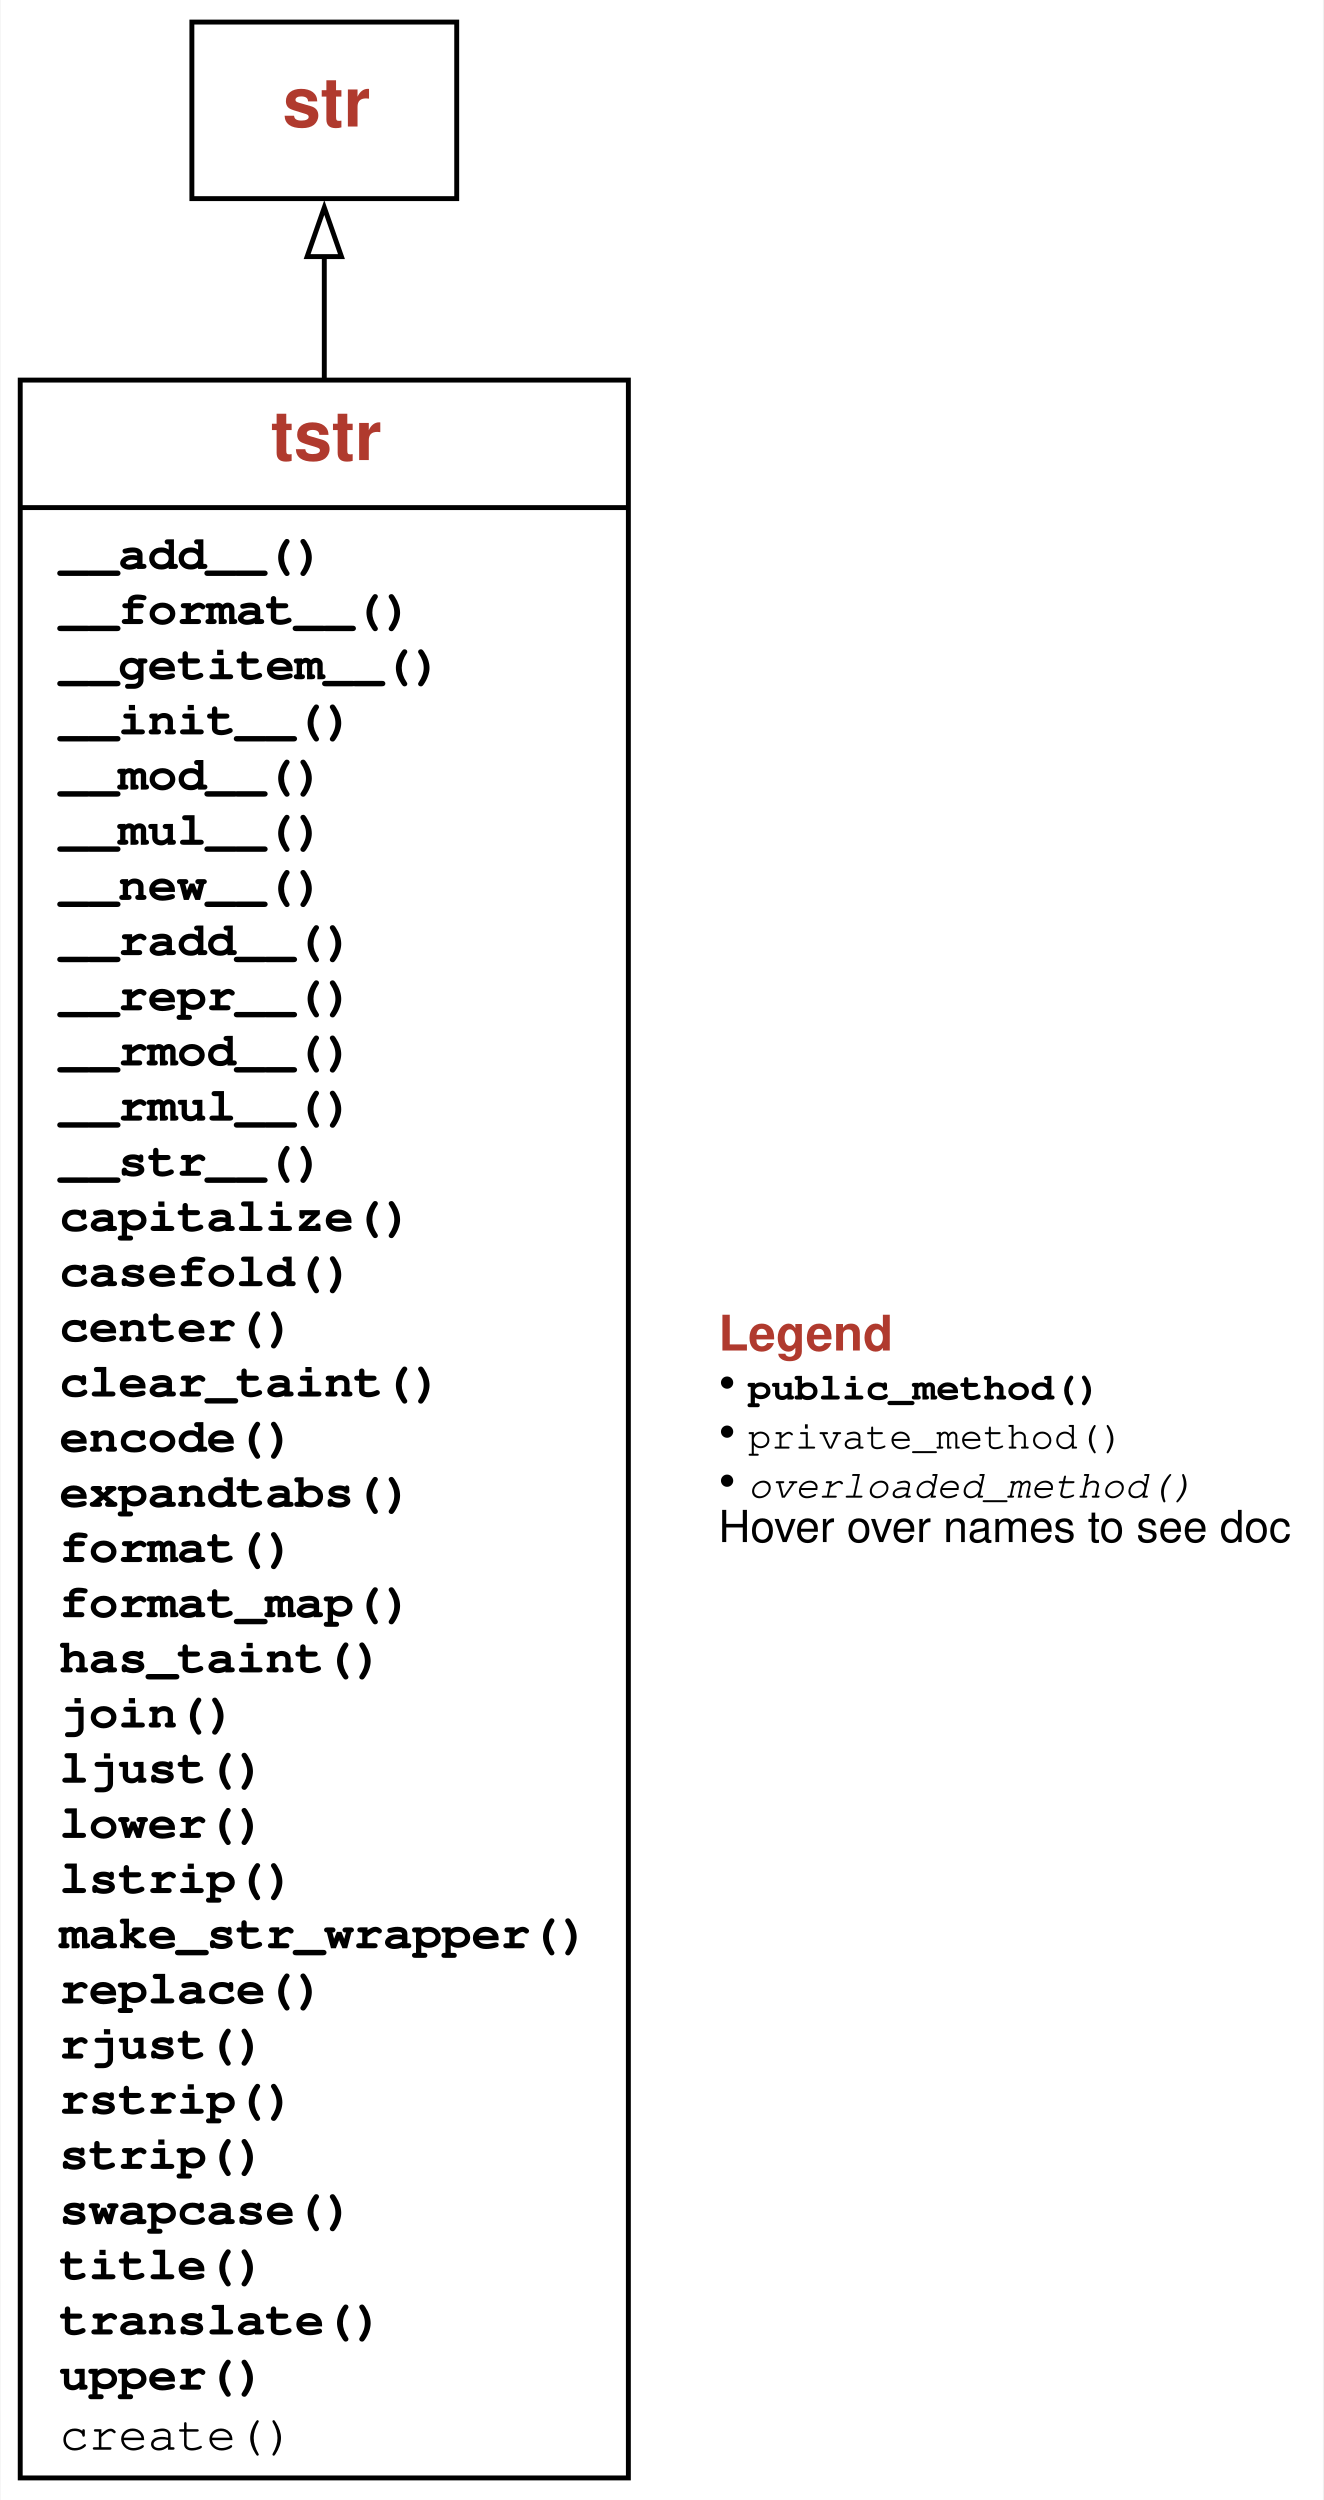
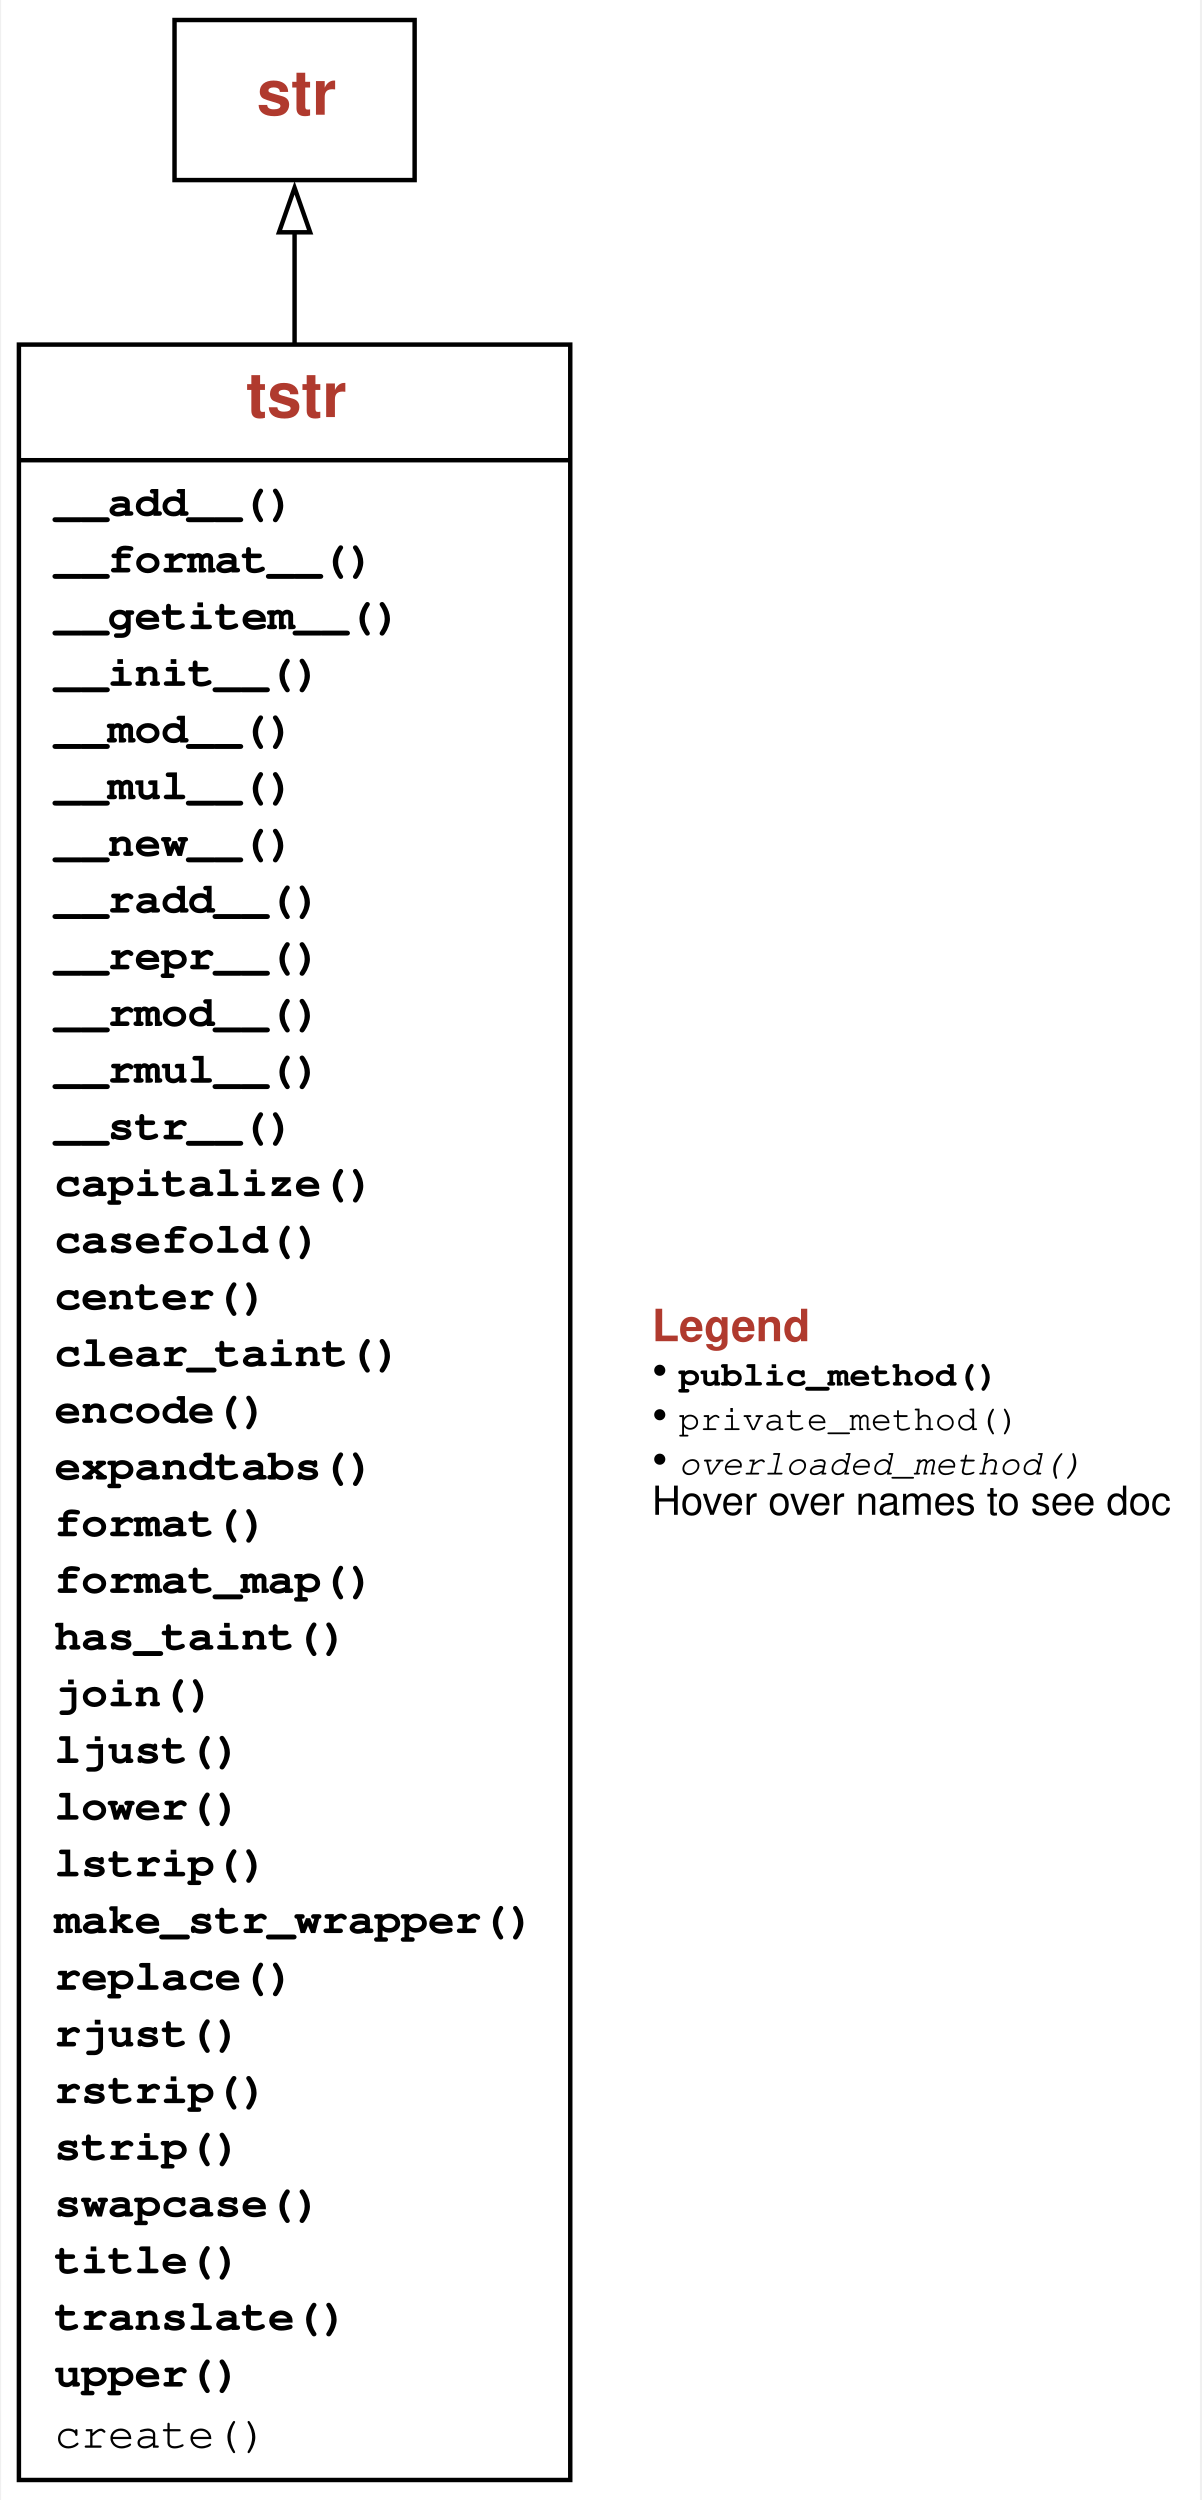
- <svg xmlns="http://www.w3.org/2000/svg" xmlns:xlink="http://www.w3.org/1999/xlink" width="270pt" height="510pt" viewBox="0.00 0.00 269.62 509.75">
-   <g id="graph0" class="graph" transform="scale(1 1) rotate(0) translate(4 505.75)">
+ <svg xmlns="http://www.w3.org/2000/svg" xmlns:xlink="http://www.w3.org/1999/xlink" width="270pt" height="562pt" viewBox="0.00 0.00 269.62 562.25">
+   <g id="graph0" class="graph" transform="scale(1 1) rotate(0) translate(4 558.25)">
    <g id="a_graph0">
      <a xlink:title="tstr class hierarchy">
-         <polygon fill="white" stroke="none" points="-4,4 -4,-505.75 265.62,-505.75 265.62,4 -4,4" />
+         <polygon fill="white" stroke="none" points="-4,4 -4,-558.25 265.62,-558.25 265.62,4 -4,4" />
      </a>
    </g>
    <g id="node1" class="node">
      <g id="a_node1">
        <a xlink:href="#" xlink:title="class tstr:&#10;Wrapper for strings, saving taint information">
-           <polygon fill="none" stroke="black" points="0,-0.5 0,-428.25 124,-428.25 124,-0.5 0,-0.5" />
-           <text text-anchor="start" x="51.12" y="-411.95" font-family="Patua One, Helvetica, sans-serif" font-weight="bold" font-size="14.00" fill="#b03a2e">tstr</text>
-           <polyline fill="none" stroke="black" points="0,-402.25 124,-402.25" />
+           <polygon fill="none" stroke="black" points="0,-0.5 0,-480.75 124,-480.75 124,-0.5 0,-0.5" />
+           <text text-anchor="start" x="51.12" y="-464.45" font-family="Patua One, Helvetica, sans-serif" font-weight="bold" font-size="14.00" fill="#b03a2e">tstr</text>
+           <polyline fill="none" stroke="black" points="0,-454.75 124,-454.75" />
          <g id="a_node1_0">
            <a xlink:href="#" xlink:title="tstr">
              <g id="a_node1_1">
                <a xlink:href="#" xlink:title="__add__(self, *args, **kwargs):&#10;Return self+value.">
-                   <text text-anchor="start" x="8" y="-389.75" font-family="'Fira Mono', 'Source Code Pro', 'Courier', monospace" font-weight="bold" font-size="10.00">__add__()</text>
+                   <text text-anchor="start" x="8" y="-442.25" font-family="'Fira Mono', 'Source Code Pro', 'Courier', monospace" font-weight="bold" font-size="10.00">__add__()</text>
                </a>
              </g>
              <g id="a_node1_2">
                <a xlink:href="#" xlink:title="__format__(self, *args, **kwargs):&#10;Return a formatted version of the string as described by format_spec.">
-                   <text text-anchor="start" x="8" y="-378.5" font-family="'Fira Mono', 'Source Code Pro', 'Courier', monospace" font-weight="bold" font-size="10.00">__format__()</text>
+                   <text text-anchor="start" x="8" y="-429.5" font-family="'Fira Mono', 'Source Code Pro', 'Courier', monospace" font-weight="bold" font-size="10.00">__format__()</text>
                </a>
              </g>
              <g id="a_node1_3">
                <a xlink:href="#" xlink:title="__getitem__(self, *args, **kwargs):&#10;Return self[key].">
-                   <text text-anchor="start" x="8" y="-367.25" font-family="'Fira Mono', 'Source Code Pro', 'Courier', monospace" font-weight="bold" font-size="10.00">__getitem__()</text>
+                   <text text-anchor="start" x="8" y="-416.75" font-family="'Fira Mono', 'Source Code Pro', 'Courier', monospace" font-weight="bold" font-size="10.00">__getitem__()</text>
                </a>
              </g>
              <g id="a_node1_4">
                <a xlink:href="#" xlink:title="__init__(self, value: Any, taint: Any = None, **kwargs) -&gt; None:&#10;Constructor.&#10;`value` is the string value the `tstr` object is to be constructed from.&#10;`taint` is an (optional) taint to be propagated to derived strings.">
-                   <text text-anchor="start" x="8" y="-356" font-family="'Fira Mono', 'Source Code Pro', 'Courier', monospace" font-weight="bold" font-size="10.00">__init__()</text>
+                   <text text-anchor="start" x="8" y="-404" font-family="'Fira Mono', 'Source Code Pro', 'Courier', monospace" font-weight="bold" font-size="10.00">__init__()</text>
                </a>
              </g>
              <g id="a_node1_5">
                <a xlink:href="#" xlink:title="__mod__(self, *args, **kwargs):&#10;Return self%value.">
-                   <text text-anchor="start" x="8" y="-344.75" font-family="'Fira Mono', 'Source Code Pro', 'Courier', monospace" font-weight="bold" font-size="10.00">__mod__()</text>
+                   <text text-anchor="start" x="8" y="-391.25" font-family="'Fira Mono', 'Source Code Pro', 'Courier', monospace" font-weight="bold" font-size="10.00">__mod__()</text>
                </a>
              </g>
              <g id="a_node1_6">
                <a xlink:href="#" xlink:title="__mul__(self, *args, **kwargs):&#10;Return self*value.">
-                   <text text-anchor="start" x="8" y="-333.5" font-family="'Fira Mono', 'Source Code Pro', 'Courier', monospace" font-weight="bold" font-size="10.00">__mul__()</text>
+                   <text text-anchor="start" x="8" y="-378.5" font-family="'Fira Mono', 'Source Code Pro', 'Courier', monospace" font-weight="bold" font-size="10.00">__mul__()</text>
                </a>
              </g>
              <g id="a_node1_7">
                <a xlink:href="#" xlink:title="__new__(cls, value, *args, **kw):&#10;Create a tstr() instance. Used internally.">
-                   <text text-anchor="start" x="8" y="-322.25" font-family="'Fira Mono', 'Source Code Pro', 'Courier', monospace" font-weight="bold" font-size="10.00">__new__()</text>
+                   <text text-anchor="start" x="8" y="-365.75" font-family="'Fira Mono', 'Source Code Pro', 'Courier', monospace" font-weight="bold" font-size="10.00">__new__()</text>
                </a>
              </g>
              <g id="a_node1_8">
                <a xlink:href="#" xlink:title="__radd__(self, value):&#10;Return value + self, as a `tstr` object">
-                   <text text-anchor="start" x="8" y="-311" font-family="'Fira Mono', 'Source Code Pro', 'Courier', monospace" font-weight="bold" font-size="10.00">__radd__()</text>
+                   <text text-anchor="start" x="8" y="-353" font-family="'Fira Mono', 'Source Code Pro', 'Courier', monospace" font-weight="bold" font-size="10.00">__radd__()</text>
                </a>
              </g>
              <g id="a_node1_9">
                <a xlink:href="#" xlink:title="__repr__(self) -&gt; tstr:&#10;Return a representation.">
-                   <text text-anchor="start" x="8" y="-299.75" font-family="'Fira Mono', 'Source Code Pro', 'Courier', monospace" font-weight="bold" font-size="10.00">__repr__()</text>
+                   <text text-anchor="start" x="8" y="-340.25" font-family="'Fira Mono', 'Source Code Pro', 'Courier', monospace" font-weight="bold" font-size="10.00">__repr__()</text>
                </a>
              </g>
              <g id="a_node1_10">
                <a xlink:href="#" xlink:title="__rmod__(self, *args, **kwargs):&#10;Return value%self.">
-                   <text text-anchor="start" x="8" y="-288.5" font-family="'Fira Mono', 'Source Code Pro', 'Courier', monospace" font-weight="bold" font-size="10.00">__rmod__()</text>
+                   <text text-anchor="start" x="8" y="-327.5" font-family="'Fira Mono', 'Source Code Pro', 'Courier', monospace" font-weight="bold" font-size="10.00">__rmod__()</text>
                </a>
              </g>
              <g id="a_node1_11">
                <a xlink:href="#" xlink:title="__rmul__(self, *args, **kwargs):&#10;Return value*self.">
-                   <text text-anchor="start" x="8" y="-277.25" font-family="'Fira Mono', 'Source Code Pro', 'Courier', monospace" font-weight="bold" font-size="10.00">__rmul__()</text>
+                   <text text-anchor="start" x="8" y="-314.75" font-family="'Fira Mono', 'Source Code Pro', 'Courier', monospace" font-weight="bold" font-size="10.00">__rmul__()</text>
                </a>
              </g>
              <g id="a_node1_12">
                <a xlink:href="#" xlink:title="__str__(self) -&gt; str:&#10;Convert to string">
-                   <text text-anchor="start" x="8" y="-266" font-family="'Fira Mono', 'Source Code Pro', 'Courier', monospace" font-weight="bold" font-size="10.00">__str__()</text>
+                   <text text-anchor="start" x="8" y="-302" font-family="'Fira Mono', 'Source Code Pro', 'Courier', monospace" font-weight="bold" font-size="10.00">__str__()</text>
                </a>
              </g>
              <g id="a_node1_13">
                <a xlink:href="#" xlink:title="capitalize(self, *args, **kwargs):&#10;Return a capitalized version of the string.&#10;&#10;More specifically, make the first character have upper case and the rest lower&#10;case.">
-                   <text text-anchor="start" x="8" y="-254.75" font-family="'Fira Mono', 'Source Code Pro', 'Courier', monospace" font-weight="bold" font-size="10.00">capitalize()</text>
+                   <text text-anchor="start" x="8" y="-289.25" font-family="'Fira Mono', 'Source Code Pro', 'Courier', monospace" font-weight="bold" font-size="10.00">capitalize()</text>
                </a>
              </g>
              <g id="a_node1_14">
                <a xlink:href="#" xlink:title="casefold(self, *args, **kwargs):&#10;Return a version of the string suitable for caseless comparisons.">
-                   <text text-anchor="start" x="8" y="-243.5" font-family="'Fira Mono', 'Source Code Pro', 'Courier', monospace" font-weight="bold" font-size="10.00">casefold()</text>
+                   <text text-anchor="start" x="8" y="-276.5" font-family="'Fira Mono', 'Source Code Pro', 'Courier', monospace" font-weight="bold" font-size="10.00">casefold()</text>
                </a>
              </g>
              <g id="a_node1_15">
                <a xlink:href="#" xlink:title="center(self, *args, **kwargs):&#10;Return a centered string of length width.&#10;&#10;Padding is done using the specified fill character (default is a space).">
-                   <text text-anchor="start" x="8" y="-232.25" font-family="'Fira Mono', 'Source Code Pro', 'Courier', monospace" font-weight="bold" font-size="10.00">center()</text>
+                   <text text-anchor="start" x="8" y="-263.75" font-family="'Fira Mono', 'Source Code Pro', 'Courier', monospace" font-weight="bold" font-size="10.00">center()</text>
                </a>
              </g>
              <g id="a_node1_16">
                <a xlink:href="#" xlink:title="clear_taint(self):&#10;Remove taint">
-                   <text text-anchor="start" x="8" y="-221" font-family="'Fira Mono', 'Source Code Pro', 'Courier', monospace" font-weight="bold" font-size="10.00">clear_taint()</text>
+                   <text text-anchor="start" x="8" y="-251" font-family="'Fira Mono', 'Source Code Pro', 'Courier', monospace" font-weight="bold" font-size="10.00">clear_taint()</text>
                </a>
              </g>
              <g id="a_node1_17">
                <a xlink:href="#" xlink:title="encode(self, *args, **kwargs):&#10;Encode the string using the codec registered for encoding.&#10;&#10;encoding&#10;The encoding in which to encode the string.&#10;errors&#10;The error handling scheme to use for encoding errors.&#10;The default is 'strict' meaning that encoding errors raise a&#10;UnicodeEncodeError.  Other possible values are 'ignore', 'replace' and&#10;'xmlcharrefreplace' as well as any other name registered with&#10;codecs.register_error that can handle UnicodeEncodeErrors.">
-                   <text text-anchor="start" x="8" y="-209.75" font-family="'Fira Mono', 'Source Code Pro', 'Courier', monospace" font-weight="bold" font-size="10.00">encode()</text>
+                   <text text-anchor="start" x="8" y="-238.25" font-family="'Fira Mono', 'Source Code Pro', 'Courier', monospace" font-weight="bold" font-size="10.00">encode()</text>
                </a>
              </g>
              <g id="a_node1_18">
                <a xlink:href="#" xlink:title="expandtabs(self, *args, **kwargs):&#10;Return a copy where all tab characters are expanded using spaces.&#10;&#10;If tabsize is not given, a tab size of 8 characters is assumed.">
-                   <text text-anchor="start" x="8" y="-198.5" font-family="'Fira Mono', 'Source Code Pro', 'Courier', monospace" font-weight="bold" font-size="10.00">expandtabs()</text>
+                   <text text-anchor="start" x="8" y="-225.5" font-family="'Fira Mono', 'Source Code Pro', 'Courier', monospace" font-weight="bold" font-size="10.00">expandtabs()</text>
                </a>
              </g>
              <g id="a_node1_19">
                <a xlink:href="#" xlink:title="format(self, *args, **kwargs):&#10;S.format(*args, **kwargs) -&gt; str&#10;&#10;Return a formatted version of S, using substitutions from args and kwargs.&#10;The substitutions are identified by braces ('{' and '}').">
-                   <text text-anchor="start" x="8" y="-187.25" font-family="'Fira Mono', 'Source Code Pro', 'Courier', monospace" font-weight="bold" font-size="10.00">format()</text>
+                   <text text-anchor="start" x="8" y="-212.75" font-family="'Fira Mono', 'Source Code Pro', 'Courier', monospace" font-weight="bold" font-size="10.00">format()</text>
                </a>
              </g>
              <g id="a_node1_20">
                <a xlink:href="#" xlink:title="format_map(self, *args, **kwargs):&#10;S.format_map(mapping) -&gt; str&#10;&#10;Return a formatted version of S, using substitutions from mapping.&#10;The substitutions are identified by braces ('{' and '}').">
-                   <text text-anchor="start" x="8" y="-176" font-family="'Fira Mono', 'Source Code Pro', 'Courier', monospace" font-weight="bold" font-size="10.00">format_map()</text>
+                   <text text-anchor="start" x="8" y="-200" font-family="'Fira Mono', 'Source Code Pro', 'Courier', monospace" font-weight="bold" font-size="10.00">format_map()</text>
                </a>
              </g>
              <g id="a_node1_21">
                <a xlink:href="#" xlink:title="has_taint(self):&#10;Check if taint is present">
-                   <text text-anchor="start" x="8" y="-164.75" font-family="'Fira Mono', 'Source Code Pro', 'Courier', monospace" font-weight="bold" font-size="10.00">has_taint()</text>
+                   <text text-anchor="start" x="8" y="-187.25" font-family="'Fira Mono', 'Source Code Pro', 'Courier', monospace" font-weight="bold" font-size="10.00">has_taint()</text>
                </a>
              </g>
              <g id="a_node1_22">
                <a xlink:href="#" xlink:title="join(self, *args, **kwargs):&#10;Concatenate any number of strings.&#10;&#10;The string whose method is called is inserted in between each given string.&#10;The result is returned as a new string.&#10;&#10;Example: '.'.join(['ab', 'pq', 'rs']) -&gt; 'ab.pq.rs'">
-                   <text text-anchor="start" x="8" y="-153.5" font-family="'Fira Mono', 'Source Code Pro', 'Courier', monospace" font-weight="bold" font-size="10.00">join()</text>
+                   <text text-anchor="start" x="8" y="-174.5" font-family="'Fira Mono', 'Source Code Pro', 'Courier', monospace" font-weight="bold" font-size="10.00">join()</text>
                </a>
              </g>
              <g id="a_node1_23">
                <a xlink:href="#" xlink:title="ljust(self, *args, **kwargs):&#10;Return a left-justified string of length width.&#10;&#10;Padding is done using the specified fill character (default is a space).">
-                   <text text-anchor="start" x="8" y="-142.25" font-family="'Fira Mono', 'Source Code Pro', 'Courier', monospace" font-weight="bold" font-size="10.00">ljust()</text>
+                   <text text-anchor="start" x="8" y="-161.75" font-family="'Fira Mono', 'Source Code Pro', 'Courier', monospace" font-weight="bold" font-size="10.00">ljust()</text>
                </a>
              </g>
              <g id="a_node1_24">
                <a xlink:href="#" xlink:title="lower(self, *args, **kwargs):&#10;Return a copy of the string converted to lowercase.">
-                   <text text-anchor="start" x="8" y="-131" font-family="'Fira Mono', 'Source Code Pro', 'Courier', monospace" font-weight="bold" font-size="10.00">lower()</text>
+                   <text text-anchor="start" x="8" y="-149" font-family="'Fira Mono', 'Source Code Pro', 'Courier', monospace" font-weight="bold" font-size="10.00">lower()</text>
                </a>
              </g>
              <g id="a_node1_25">
                <a xlink:href="#" xlink:title="lstrip(self, *args, **kwargs):&#10;Return a copy of the string with leading whitespace removed.&#10;&#10;If chars is given and not None, remove characters in chars instead.">
-                   <text text-anchor="start" x="8" y="-119.75" font-family="'Fira Mono', 'Source Code Pro', 'Courier', monospace" font-weight="bold" font-size="10.00">lstrip()</text>
+                   <text text-anchor="start" x="8" y="-136.25" font-family="'Fira Mono', 'Source Code Pro', 'Courier', monospace" font-weight="bold" font-size="10.00">lstrip()</text>
                </a>
              </g>
              <g id="a_node1_26">
                <a xlink:href="#" xlink:title="make_str_wrapper(fun):&#10;Make `fun` (a `str` method) a method in `tstr`">
-                   <text text-anchor="start" x="8" y="-108.5" font-family="'Fira Mono', 'Source Code Pro', 'Courier', monospace" font-weight="bold" font-size="10.00">make_str_wrapper()</text>
+                   <text text-anchor="start" x="8" y="-123.5" font-family="'Fira Mono', 'Source Code Pro', 'Courier', monospace" font-weight="bold" font-size="10.00">make_str_wrapper()</text>
                </a>
              </g>
              <g id="a_node1_27">
                <a xlink:href="#" xlink:title="replace(self, *args, **kwargs):&#10;Return a copy with all occurrences of substring old replaced by new.&#10;&#10;count&#10;Maximum number of occurrences to replace.&#10;-1 (the default value) means replace all occurrences.&#10;&#10;If the optional argument count is given, only the first count occurrences are&#10;replaced.">
-                   <text text-anchor="start" x="8" y="-97.25" font-family="'Fira Mono', 'Source Code Pro', 'Courier', monospace" font-weight="bold" font-size="10.00">replace()</text>
+                   <text text-anchor="start" x="8" y="-110.75" font-family="'Fira Mono', 'Source Code Pro', 'Courier', monospace" font-weight="bold" font-size="10.00">replace()</text>
                </a>
              </g>
              <g id="a_node1_28">
                <a xlink:href="#" xlink:title="rjust(self, *args, **kwargs):&#10;Return a right-justified string of length width.&#10;&#10;Padding is done using the specified fill character (default is a space).">
-                   <text text-anchor="start" x="8" y="-86" font-family="'Fira Mono', 'Source Code Pro', 'Courier', monospace" font-weight="bold" font-size="10.00">rjust()</text>
+                   <text text-anchor="start" x="8" y="-98" font-family="'Fira Mono', 'Source Code Pro', 'Courier', monospace" font-weight="bold" font-size="10.00">rjust()</text>
                </a>
              </g>
              <g id="a_node1_29">
                <a xlink:href="#" xlink:title="rstrip(self, *args, **kwargs):&#10;Return a copy of the string with trailing whitespace removed.&#10;&#10;If chars is given and not None, remove characters in chars instead.">
-                   <text text-anchor="start" x="8" y="-74.75" font-family="'Fira Mono', 'Source Code Pro', 'Courier', monospace" font-weight="bold" font-size="10.00">rstrip()</text>
+                   <text text-anchor="start" x="8" y="-85.25" font-family="'Fira Mono', 'Source Code Pro', 'Courier', monospace" font-weight="bold" font-size="10.00">rstrip()</text>
                </a>
              </g>
              <g id="a_node1_30">
                <a xlink:href="#" xlink:title="strip(self, *args, **kwargs):&#10;Return a copy of the string with leading and trailing whitespace removed.&#10;&#10;If chars is given and not None, remove characters in chars instead.">
-                   <text text-anchor="start" x="8" y="-63.5" font-family="'Fira Mono', 'Source Code Pro', 'Courier', monospace" font-weight="bold" font-size="10.00">strip()</text>
+                   <text text-anchor="start" x="8" y="-72.5" font-family="'Fira Mono', 'Source Code Pro', 'Courier', monospace" font-weight="bold" font-size="10.00">strip()</text>
                </a>
              </g>
              <g id="a_node1_31">
                <a xlink:href="#" xlink:title="swapcase(self, *args, **kwargs):&#10;Convert uppercase characters to lowercase and lowercase characters to uppercase.">
-                   <text text-anchor="start" x="8" y="-52.25" font-family="'Fira Mono', 'Source Code Pro', 'Courier', monospace" font-weight="bold" font-size="10.00">swapcase()</text>
+                   <text text-anchor="start" x="8" y="-59.75" font-family="'Fira Mono', 'Source Code Pro', 'Courier', monospace" font-weight="bold" font-size="10.00">swapcase()</text>
                </a>
              </g>
              <g id="a_node1_32">
                <a xlink:href="#" xlink:title="title(self, *args, **kwargs):&#10;Return a version of the string where each word is titlecased.&#10;&#10;More specifically, words start with uppercased characters and all remaining&#10;cased characters have lower case.">
-                   <text text-anchor="start" x="8" y="-41" font-family="'Fira Mono', 'Source Code Pro', 'Courier', monospace" font-weight="bold" font-size="10.00">title()</text>
+                   <text text-anchor="start" x="8" y="-47" font-family="'Fira Mono', 'Source Code Pro', 'Courier', monospace" font-weight="bold" font-size="10.00">title()</text>
                </a>
              </g>
              <g id="a_node1_33">
                <a xlink:href="#" xlink:title="translate(self, *args, **kwargs):&#10;Replace each character in the string using the given translation table.&#10;&#10;table&#10;Translation table, which must be a mapping of Unicode ordinals to&#10;Unicode ordinals, strings, or None.&#10;&#10;The table must implement lookup/indexing via __getitem__, for instance a&#10;dictionary or list.  If this operation raises LookupError, the character is&#10;left untouched.  Characters mapped to None are deleted.">
-                   <text text-anchor="start" x="8" y="-29.75" font-family="'Fira Mono', 'Source Code Pro', 'Courier', monospace" font-weight="bold" font-size="10.00">translate()</text>
+                   <text text-anchor="start" x="8" y="-34.25" font-family="'Fira Mono', 'Source Code Pro', 'Courier', monospace" font-weight="bold" font-size="10.00">translate()</text>
                </a>
              </g>
              <g id="a_node1_34">
                <a xlink:href="#" xlink:title="upper(self, *args, **kwargs):&#10;Return a copy of the string converted to uppercase.">
-                   <text text-anchor="start" x="8" y="-18.5" font-family="'Fira Mono', 'Source Code Pro', 'Courier', monospace" font-weight="bold" font-size="10.00">upper()</text>
+                   <text text-anchor="start" x="8" y="-21.5" font-family="'Fira Mono', 'Source Code Pro', 'Courier', monospace" font-weight="bold" font-size="10.00">upper()</text>
                </a>
              </g>
              <g id="a_node1_35">
                <a xlink:href="#" xlink:title="create(self, s)">
-                   <text text-anchor="start" x="8" y="-6.25" font-family="'Fira Mono', 'Source Code Pro', 'Courier', monospace" font-size="10.00">create()</text>
+                   <text text-anchor="start" x="8" y="-7.75" font-family="'Fira Mono', 'Source Code Pro', 'Courier', monospace" font-size="10.00">create()</text>
                </a>
              </g>
            </a>
          </g>
        </a>
      </g>
    </g>
    <g id="node2" class="node">
      <g id="a_node2">
        <a xlink:href="builtins.ipynb" xlink:title="class str:&#10;str(object='') -&gt; str&#10;str(bytes_or_buffer[, encoding[, errors]]) -&gt; str&#10;&#10;Create a new string object from the given object. If encoding or&#10;errors is specified, then the object must expose a data buffer&#10;that will be decoded using the given encoding and error handler.&#10;Otherwise, returns the result of object.__str__() (if defined)&#10;or repr(object).&#10;encoding defaults to sys.getdefaultencoding().&#10;errors defaults to 'strict'.">
-           <polygon fill="none" stroke="black" points="35,-465.25 35,-501.25 89,-501.25 89,-465.25 35,-465.25" />
-           <text text-anchor="start" x="53.5" y="-479.95" font-family="Patua One, Helvetica, sans-serif" font-weight="bold" font-size="14.00" fill="#b03a2e">str</text>
+           <polygon fill="none" stroke="black" points="35,-517.75 35,-553.75 89,-553.75 89,-517.75 35,-517.75" />
+           <text text-anchor="start" x="53.5" y="-532.45" font-family="Patua One, Helvetica, sans-serif" font-weight="bold" font-size="14.00" fill="#b03a2e">str</text>
        </a>
      </g>
    </g>
    <g id="edge1" class="edge">
-       <path fill="none" stroke="black" d="M62,-428.56C62,-437.76 62,-446.16 62,-453.45" />
-       <polygon fill="none" stroke="black" points="58.5,-453.43 62,-463.43 65.5,-453.43 58.5,-453.43" />
+       <path fill="none" stroke="black" d="M62,-480.99C62,-490.28 62,-498.72 62,-506.02" />
+       <polygon fill="none" stroke="black" points="58.5,-506.01 62,-516.01 65.5,-506.01 58.5,-506.01" />
    </g>
    <g id="node3" class="node">
-       <text text-anchor="start" x="142.38" y="-230.38" font-family="Patua One, Helvetica, sans-serif" font-weight="bold" font-size="10.00" fill="#b03a2e">Legend</text>
-       <text text-anchor="start" x="142.38" y="-220.38" font-family="Patua One, Helvetica, sans-serif" font-size="10.00">• </text>
-       <text text-anchor="start" x="148.38" y="-220.38" font-family="'Fira Mono', 'Source Code Pro', 'Courier', monospace" font-weight="bold" font-size="8.00">public_method()</text>
-       <text text-anchor="start" x="142.38" y="-210.38" font-family="Patua One, Helvetica, sans-serif" font-size="10.00">• </text>
-       <text text-anchor="start" x="148.38" y="-210.38" font-family="'Fira Mono', 'Source Code Pro', 'Courier', monospace" font-size="8.00">private_method()</text>
-       <text text-anchor="start" x="142.38" y="-200.38" font-family="Patua One, Helvetica, sans-serif" font-size="10.00">• </text>
-       <text text-anchor="start" x="148.38" y="-200.38" font-family="'Fira Mono', 'Source Code Pro', 'Courier', monospace" font-style="italic" font-size="8.00">overloaded_method()</text>
-       <text text-anchor="start" x="142.38" y="-191.32" font-family="Helvetica,sans-Serif" font-size="9.00">Hover over names to see doc</text>
+       <text text-anchor="start" x="142.38" y="-256.62" font-family="Patua One, Helvetica, sans-serif" font-weight="bold" font-size="10.00" fill="#b03a2e">Legend</text>
+       <text text-anchor="start" x="142.38" y="-246.62" font-family="Patua One, Helvetica, sans-serif" font-size="10.00">• </text>
+       <text text-anchor="start" x="148.38" y="-246.62" font-family="'Fira Mono', 'Source Code Pro', 'Courier', monospace" font-weight="bold" font-size="8.00">public_method()</text>
+       <text text-anchor="start" x="142.38" y="-236.62" font-family="Patua One, Helvetica, sans-serif" font-size="10.00">• </text>
+       <text text-anchor="start" x="148.38" y="-236.62" font-family="'Fira Mono', 'Source Code Pro', 'Courier', monospace" font-size="8.00">private_method()</text>
+       <text text-anchor="start" x="142.38" y="-226.62" font-family="Patua One, Helvetica, sans-serif" font-size="10.00">• </text>
+       <text text-anchor="start" x="148.38" y="-226.62" font-family="'Fira Mono', 'Source Code Pro', 'Courier', monospace" font-style="italic" font-size="8.00">overloaded_method()</text>
+       <text text-anchor="start" x="142.38" y="-217.57" font-family="Helvetica,sans-Serif" font-size="9.00">Hover over names to see doc</text>
    </g>
  </g>
</svg>
